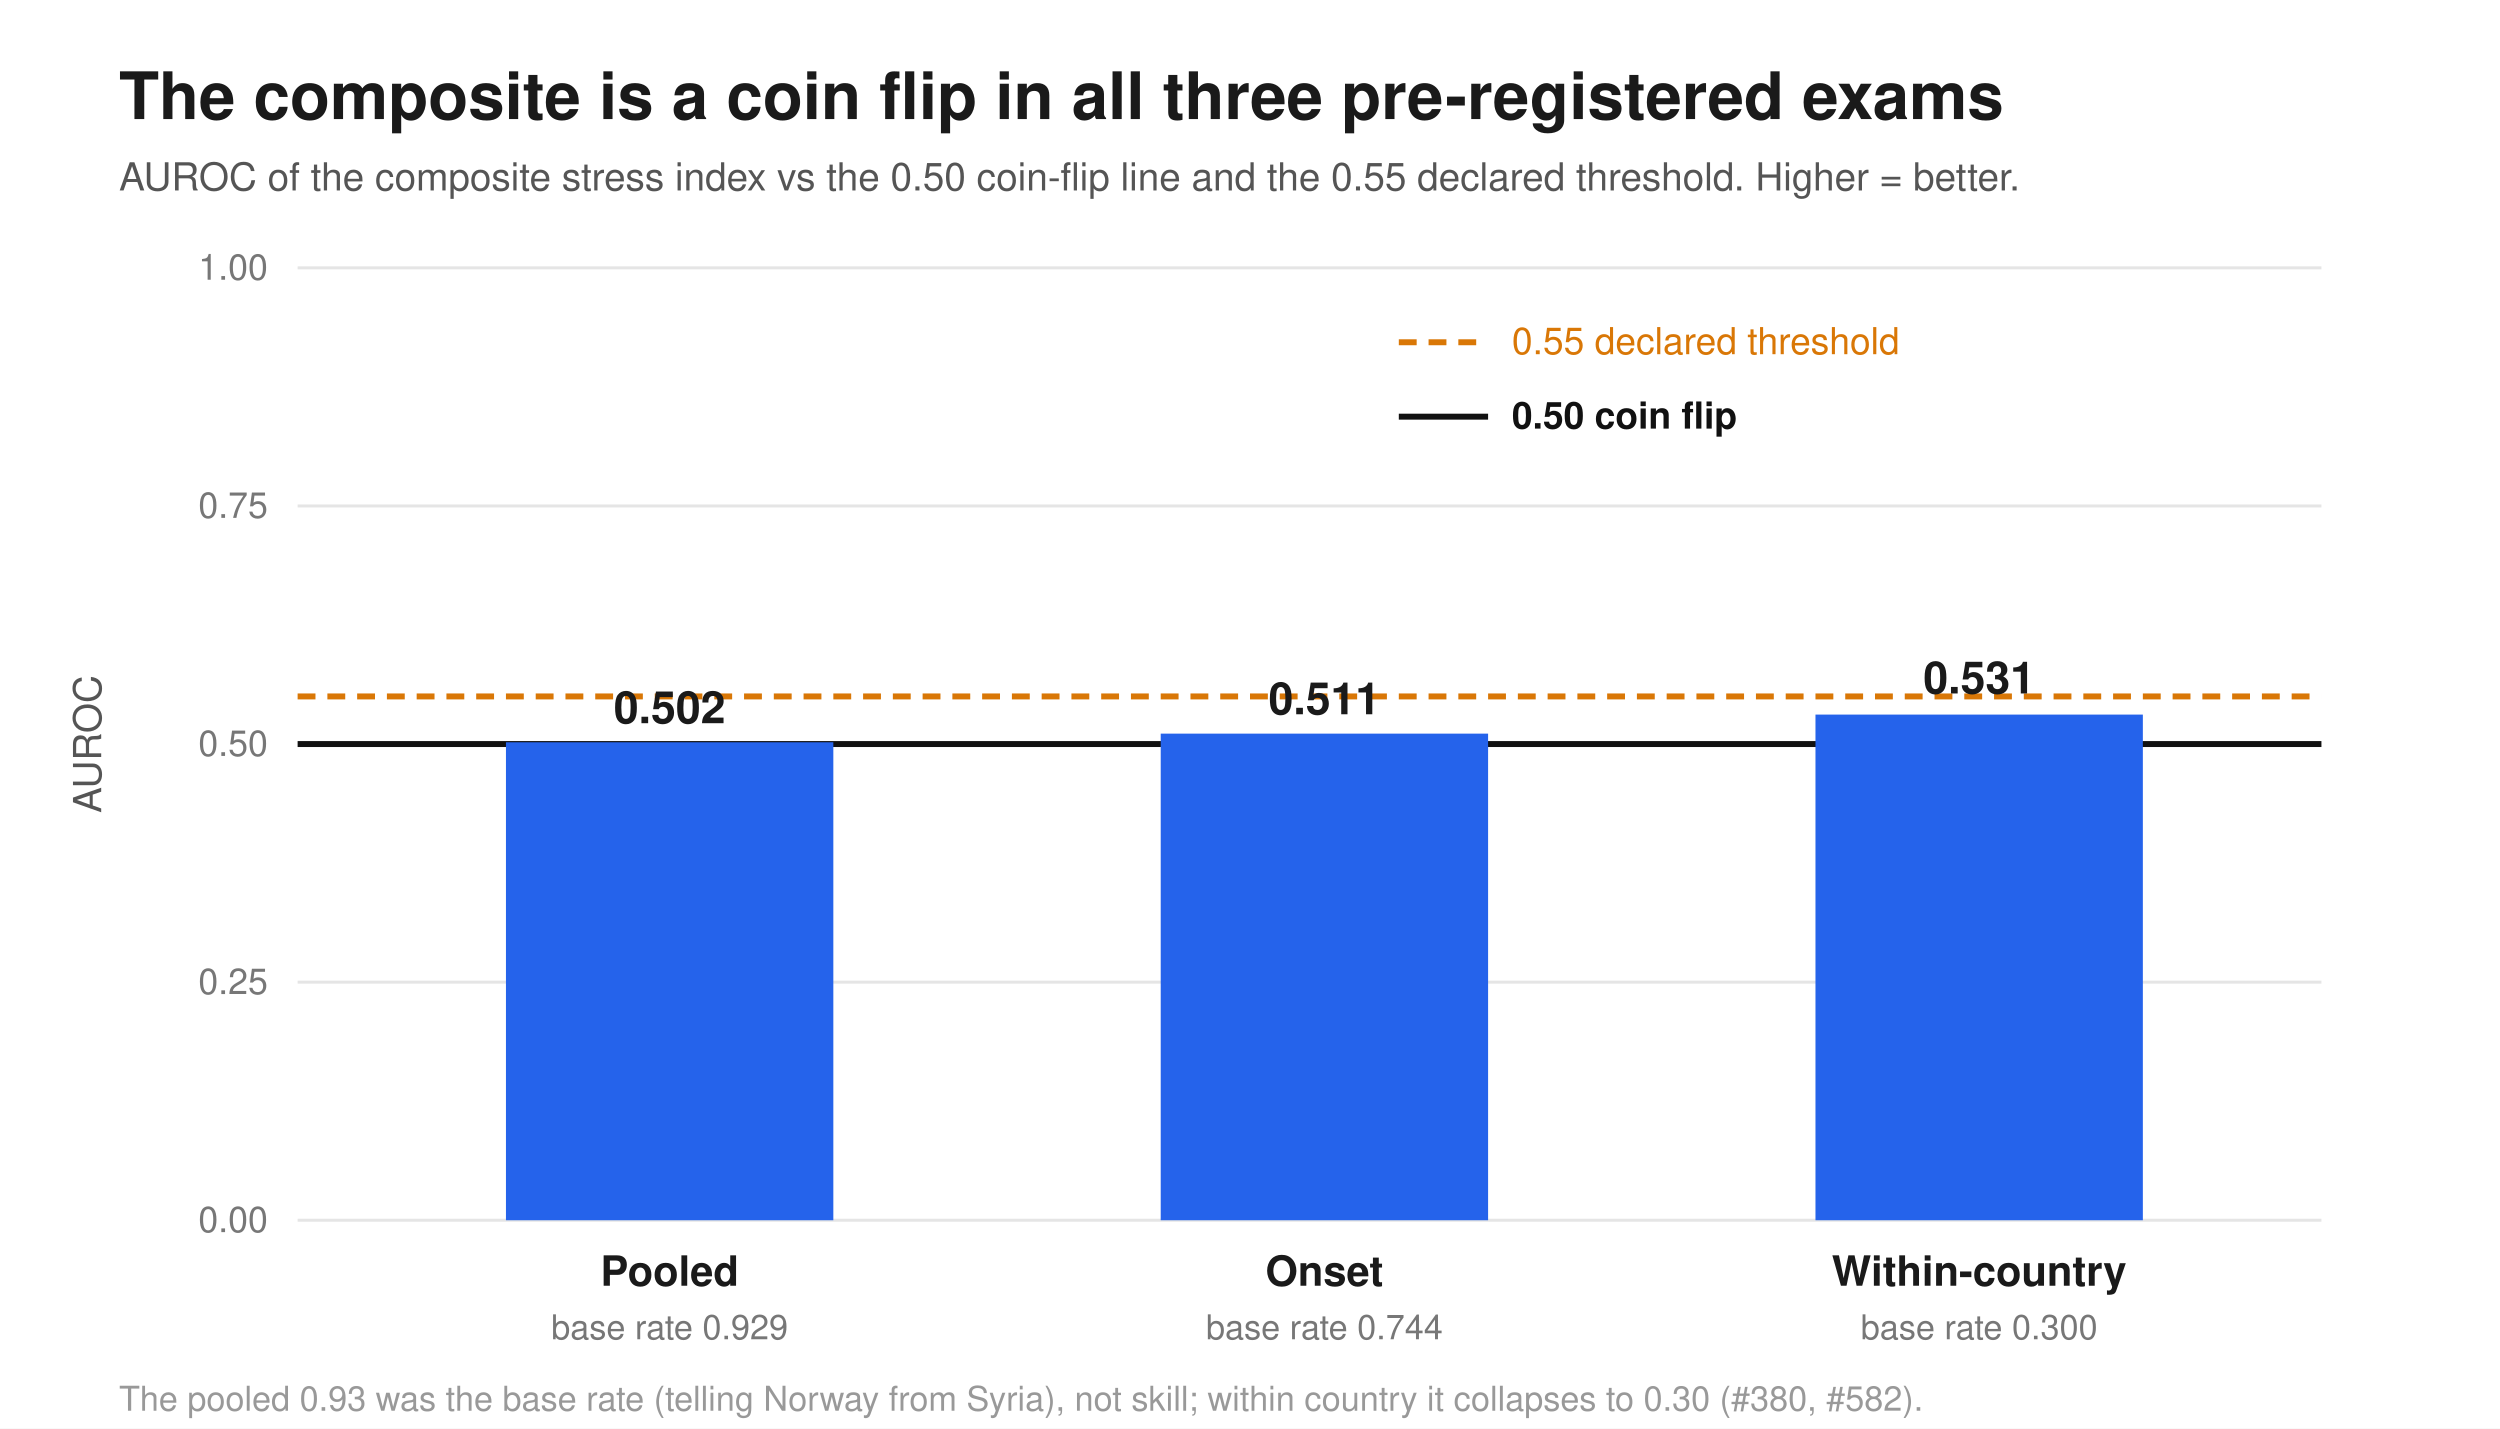
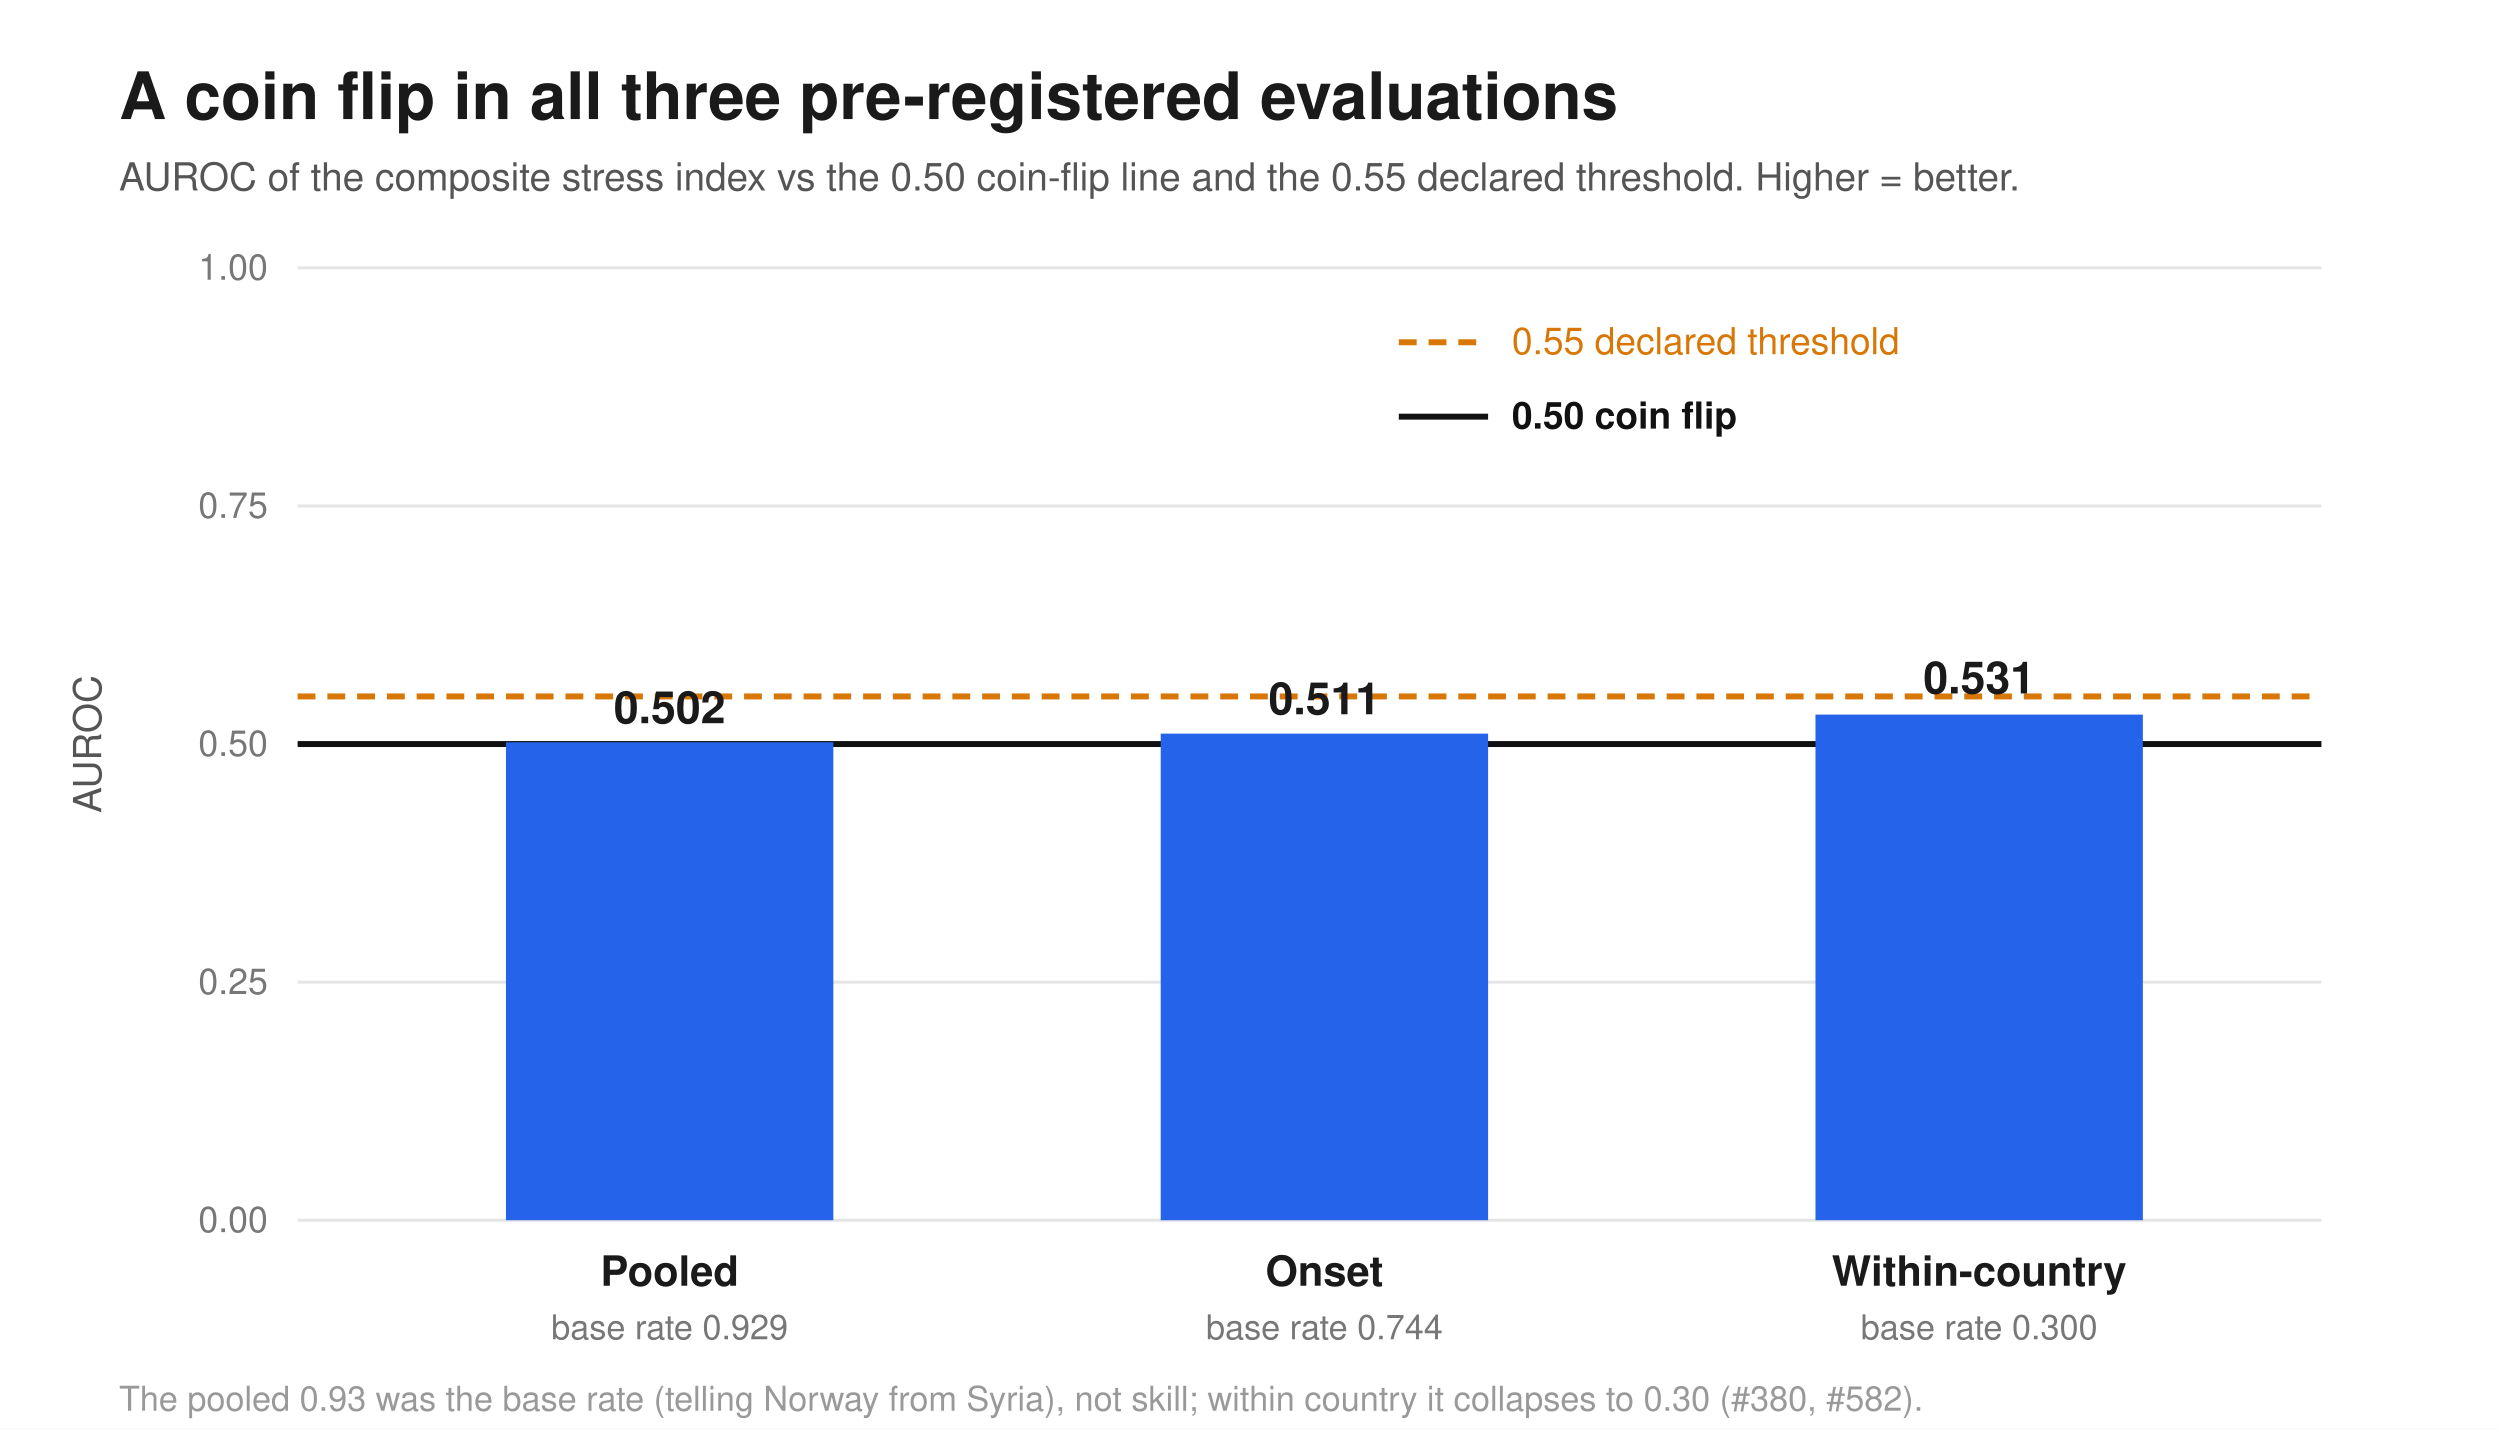
<svg xmlns="http://www.w3.org/2000/svg" width="840" height="480" viewBox="0 0 840 480" font-family="Helvetica, Arial, sans-serif">
  <rect width="840" height="480" fill="#ffffff" />
-   <text x="40" y="40" font-size="22" font-weight="700" fill="#1a1a1a">The composite is a coin flip in all three pre-registered exams</text>
+   <text x="40" y="40" font-size="22" font-weight="700" fill="#1a1a1a">A coin flip in all three pre-registered evaluations</text>
  <text x="40" y="64" font-size="13" fill="#555">AUROC of the composite stress index vs the 0.50 coin-flip line and the 0.55 declared threshold. Higher = better.</text>
  <g stroke="#e5e5e5" stroke-width="1">
    <line x1="100" y1="410" x2="780" y2="410" />
    <line x1="100" y1="330" x2="780" y2="330" />
    <line x1="100" y1="170" x2="780" y2="170" />
    <line x1="100" y1="90" x2="780" y2="90" />
  </g>
  <g font-size="12" fill="#777" text-anchor="end">
    <text x="90" y="414">0.00</text>
    <text x="90" y="334">0.25</text>
    <text x="90" y="254">0.50</text>
    <text x="90" y="174">0.75</text>
    <text x="90" y="94">1.00</text>
  </g>
  <text x="34" y="250" font-size="13" fill="#555" transform="rotate(-90 34 250)" text-anchor="middle">AUROC</text>
  <line x1="470" y1="115" x2="500" y2="115" stroke="#d97706" stroke-width="2" stroke-dasharray="6 4" />
  <text x="508" y="119" font-size="12.5" fill="#d97706">0.55 declared threshold</text>
  <line x1="470" y1="140" x2="500" y2="140" stroke="#111" stroke-width="2" />
  <text x="508" y="144" font-size="12.5" fill="#111" font-weight="600">0.50 coin flip</text>
  <line x1="100" y1="234" x2="780" y2="234" stroke="#d97706" stroke-width="2" stroke-dasharray="6 4" />
  <line x1="100" y1="250" x2="780" y2="250" stroke="#111" stroke-width="2" />
  <g fill="#2563eb">
    <rect x="170" y="249.4" width="110" height="160.6" />
    <rect x="390" y="246.5" width="110" height="163.5" />
    <rect x="610" y="240.1" width="110" height="169.9" />
  </g>
  <g font-size="15" font-weight="700" fill="#1a1a1a" text-anchor="middle">
    <text x="225" y="243">0.502</text>
    <text x="445" y="240">0.511</text>
    <text x="665" y="233">0.531</text>
  </g>
  <g font-size="14" fill="#1a1a1a" text-anchor="middle">
    <text x="225" y="432" font-weight="600">Pooled</text>
    <text x="445" y="432" font-weight="600">Onset</text>
    <text x="665" y="432" font-weight="600">Within-country</text>
  </g>
  <g font-size="11.5" fill="#777" text-anchor="middle">
    <text x="225" y="450">base rate 0.929</text>
    <text x="445" y="450">base rate 0.744</text>
    <text x="665" y="450">base rate 0.300</text>
  </g>
  <text x="40" y="474" font-size="11.5" fill="#999">The pooled 0.93 was the base rate (telling Norway from Syria), not skill; within country it collapses to 0.30 (#380, #582).</text>
</svg>
